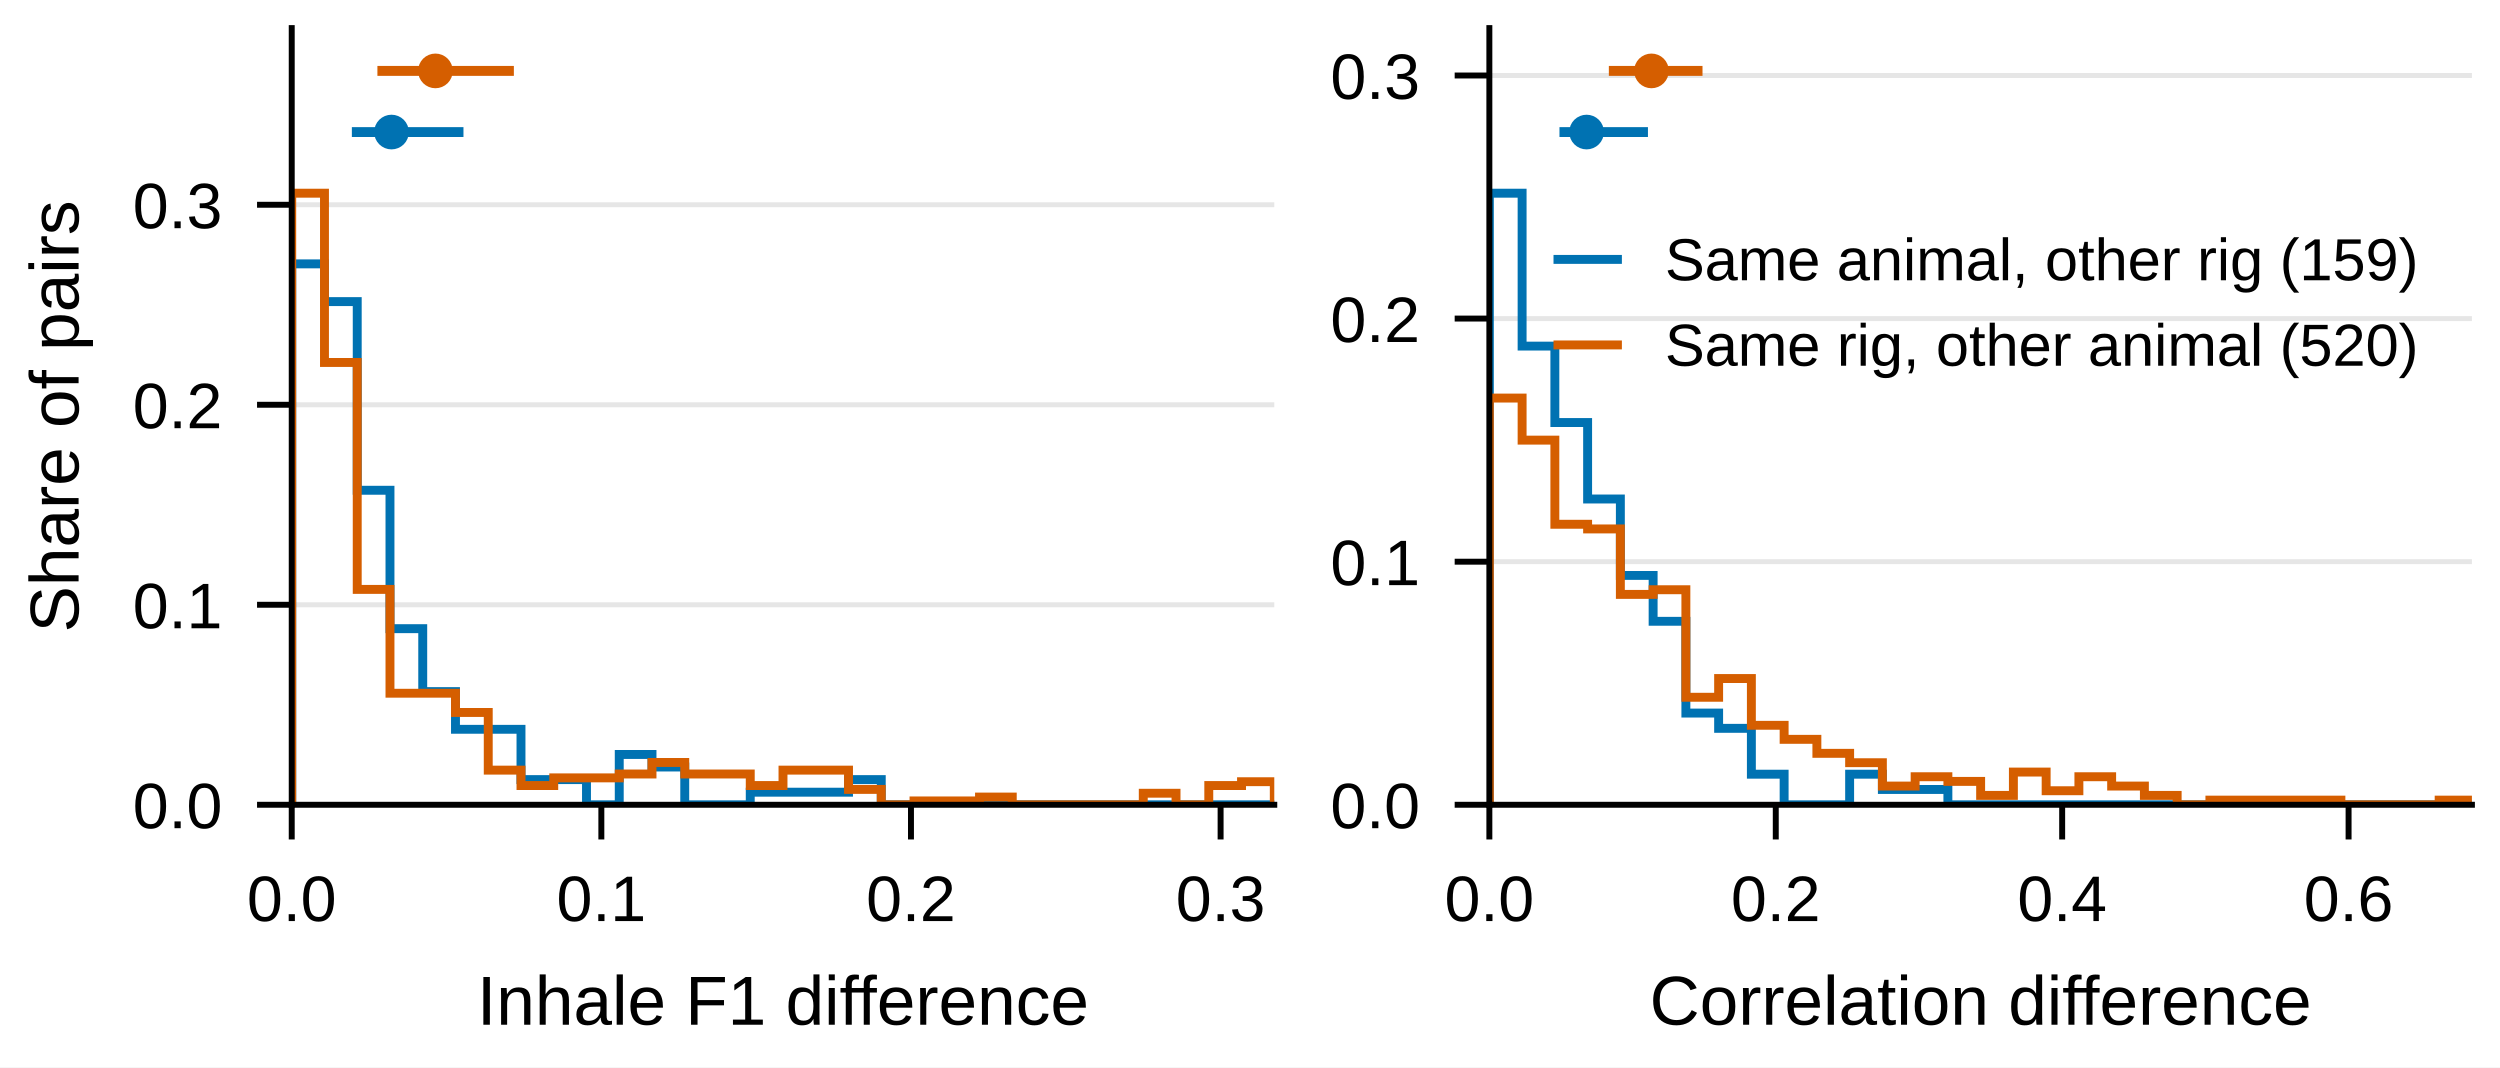
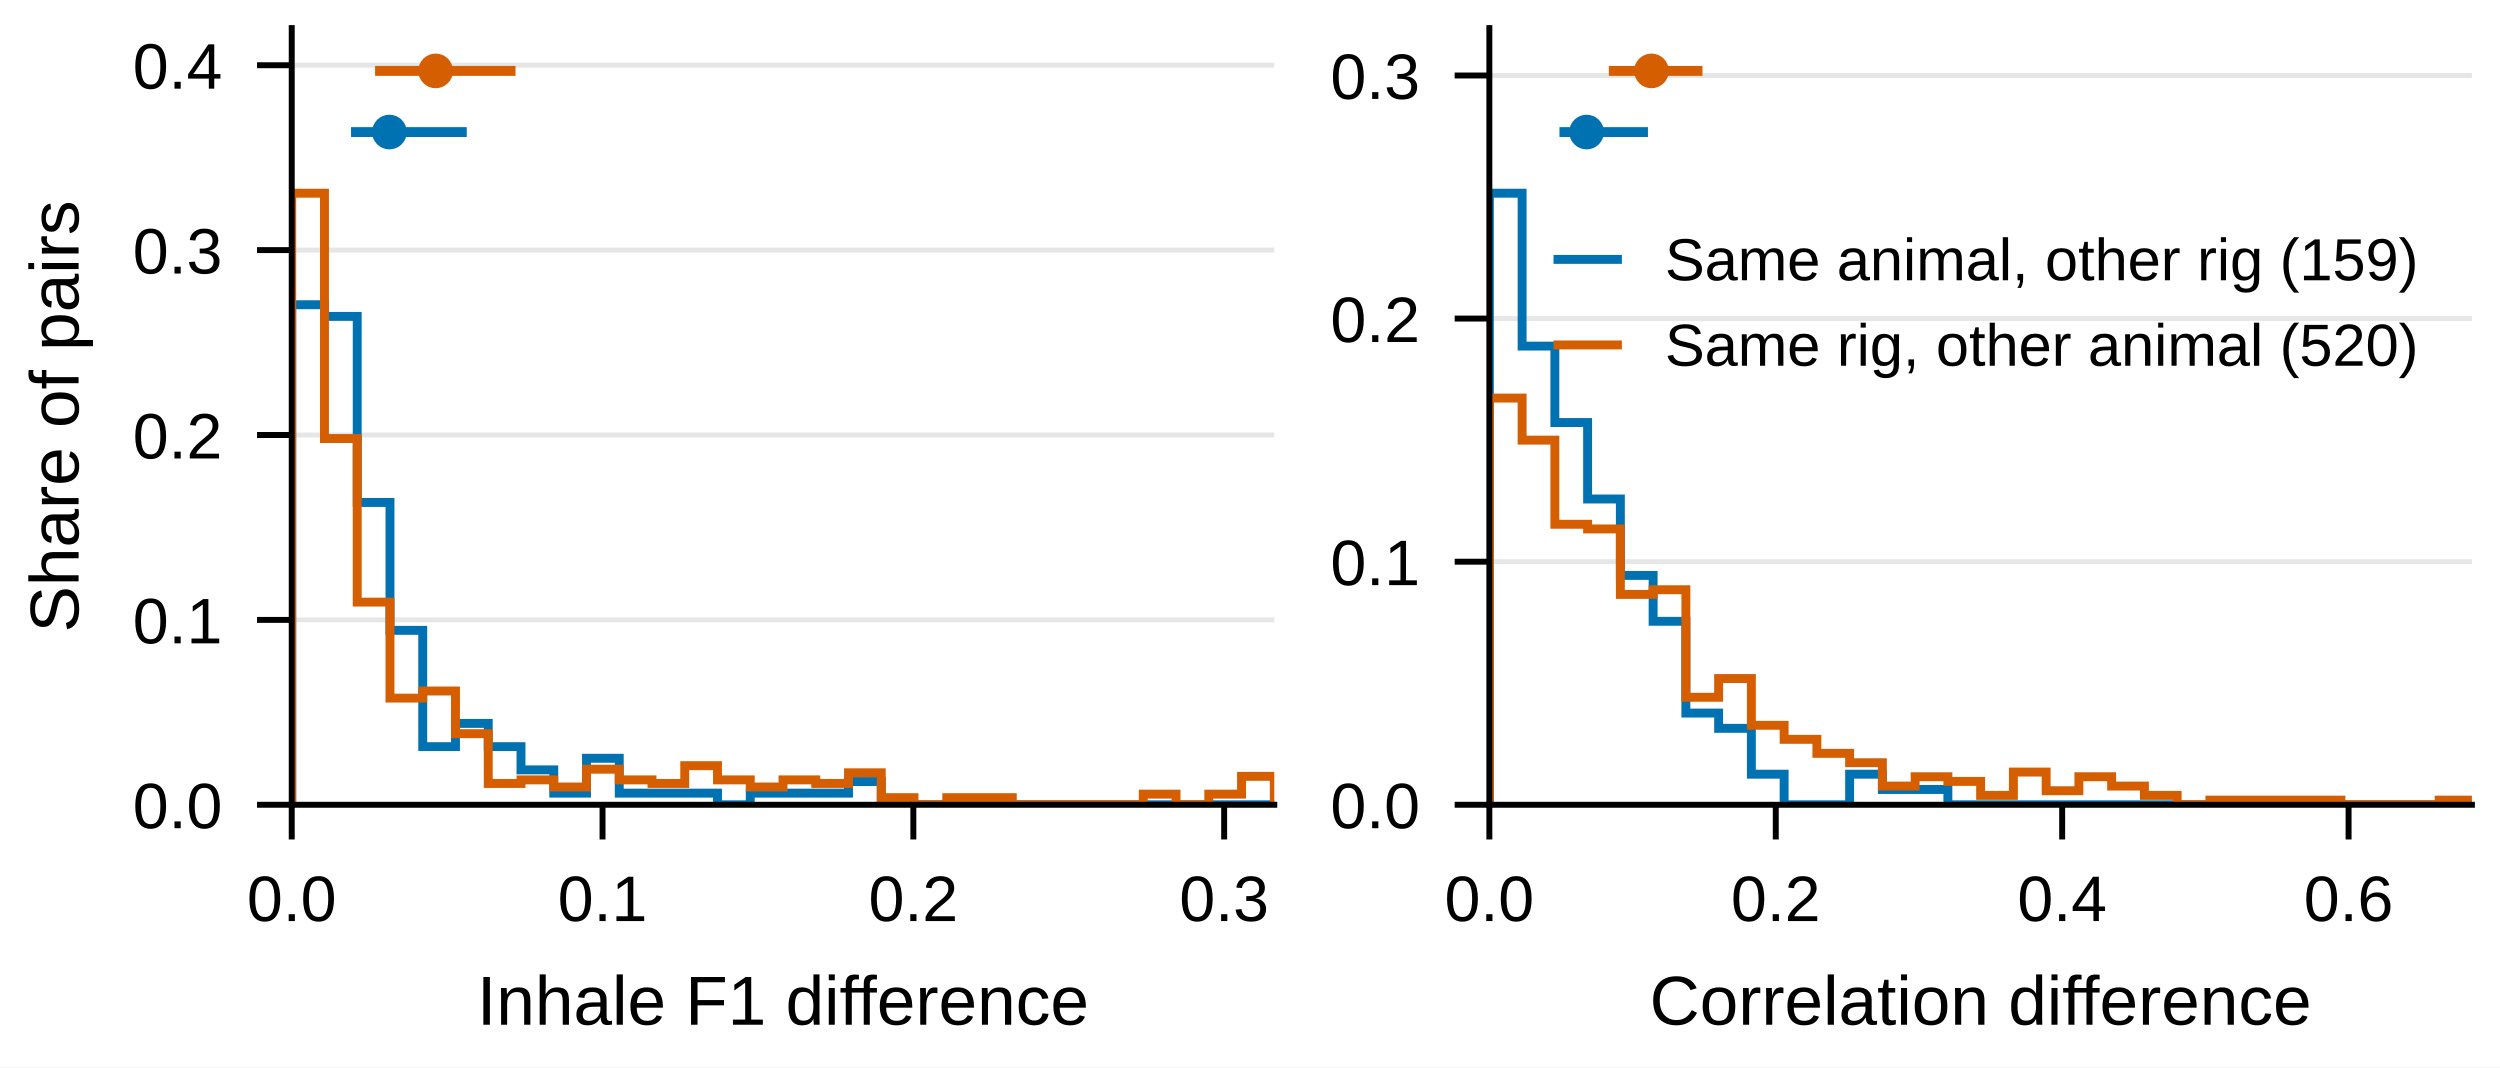
<svg xmlns="http://www.w3.org/2000/svg" xmlns:xlink="http://www.w3.org/1999/xlink" width="252.283pt" height="107.717pt" viewBox="0 0 252.283 107.717" version="1.1">
  <defs>
    <style type="text/css">*{stroke-linejoin: round; stroke-linecap: butt}</style>
  </defs>
  <g id="figure_1">
    <g id="patch_1">
      <path d="M 0 107.717  L 252.283 107.717  L 252.283 0  L 0 0  z " style="fill: #ffffff" />
    </g>
    <g id="axes_1">
      <g id="patch_2">
        <path d="M 29.439 81.212  L 128.592 81.212  L 128.592 2.835  L 29.439 2.835  z " style="fill: #ffffff" />
      </g>
      <g id="matplotlib.axis_1">
        <g id="xtick_1">
          <g id="line2d_1">
            <defs>
-               <path id="m37d54d160f" d="M 0 0  L 0 3.5  " style="stroke: #000000; stroke-width: 0.6" />
+               <path id="m98ad060100" d="M 0 0  L 0 3.5  " style="stroke: #000000; stroke-width: 0.6" />
            </defs>
            <g>
-               <use xlink:href="#m37d54d160f" x="29.439" y="81.212" style="stroke: #000000; stroke-width: 0.6" />
+               <use xlink:href="#m98ad060100" x="29.439" y="81.212" style="stroke: #000000; stroke-width: 0.6" />
            </g>
          </g>
          <g id="text_1">
            <text style="font-size: 6.5px; font-family: 'Arial', 'Helvetica', 'DejaVu Sans', sans-serif; text-anchor: middle" x="29.439" y="92.945" transform="rotate(-0 29.43898 92.94463)">0.0</text>
          </g>
        </g>
        <g id="xtick_2">
          <g id="line2d_2">
            <g>
-               <use xlink:href="#m37d54d160f" x="60.684" y="81.212" style="stroke: #000000; stroke-width: 0.6" />
+               <use xlink:href="#m98ad060100" x="60.804" y="81.212" style="stroke: #000000; stroke-width: 0.6" />
            </g>
          </g>
          <g id="text_2">
-             <text style="font-size: 6.5px; font-family: 'Arial', 'Helvetica', 'DejaVu Sans', sans-serif; text-anchor: middle" x="60.684" y="92.945" transform="rotate(-0 60.68418 92.94463)">0.1</text>
+             <text style="font-size: 6.5px; font-family: 'Arial', 'Helvetica', 'DejaVu Sans', sans-serif; text-anchor: middle" x="60.804" y="92.945" transform="rotate(-0 60.80395 92.94463)">0.1</text>
          </g>
        </g>
        <g id="xtick_3">
          <g id="line2d_3">
            <g>
-               <use xlink:href="#m37d54d160f" x="91.929" y="81.212" style="stroke: #000000; stroke-width: 0.6" />
+               <use xlink:href="#m98ad060100" x="92.169" y="81.212" style="stroke: #000000; stroke-width: 0.6" />
            </g>
          </g>
          <g id="text_3">
-             <text style="font-size: 6.5px; font-family: 'Arial', 'Helvetica', 'DejaVu Sans', sans-serif; text-anchor: middle" x="91.929" y="92.945" transform="rotate(-0 91.92938 92.94463)">0.2</text>
+             <text style="font-size: 6.5px; font-family: 'Arial', 'Helvetica', 'DejaVu Sans', sans-serif; text-anchor: middle" x="92.169" y="92.945" transform="rotate(-0 92.16892 92.94463)">0.2</text>
          </g>
        </g>
        <g id="xtick_4">
          <g id="line2d_4">
            <g>
-               <use xlink:href="#m37d54d160f" x="123.175" y="81.212" style="stroke: #000000; stroke-width: 0.6" />
+               <use xlink:href="#m98ad060100" x="123.534" y="81.212" style="stroke: #000000; stroke-width: 0.6" />
            </g>
          </g>
          <g id="text_4">
-             <text style="font-size: 6.5px; font-family: 'Arial', 'Helvetica', 'DejaVu Sans', sans-serif; text-anchor: middle" x="123.175" y="92.945" transform="rotate(-0 123.1746 92.94463)">0.3</text>
+             <text style="font-size: 6.5px; font-family: 'Arial', 'Helvetica', 'DejaVu Sans', sans-serif; text-anchor: middle" x="123.534" y="92.945" transform="rotate(-0 123.5339 92.94463)">0.3</text>
          </g>
        </g>
        <g id="text_5">
          <text style="font-size: 7px; font-family: 'Arial', 'Helvetica', 'DejaVu Sans', sans-serif; text-anchor: middle" x="79.015" y="103.409" transform="rotate(-0 79.01537 103.4087)">Inhale F1 difference</text>
        </g>
      </g>
      <g id="matplotlib.axis_2">
        <g id="ytick_1">
          <g id="line2d_5">
-             <path d="M 29.439 81.212  L 128.592 81.212  " clip-path="url(#p615df0f273)" style="fill: none; stroke: #e6e6e6; stroke-width: 0.5; stroke-linecap: square" />
+             <path d="M 29.439 81.212  L 128.592 81.212  " clip-path="url(#p276d84cc89)" style="fill: none; stroke: #e6e6e6; stroke-width: 0.5; stroke-linecap: square" />
          </g>
          <g id="line2d_6">
            <defs>
-               <path id="m20abe579a6" d="M 0 0  L -3.5 0  " style="stroke: #000000; stroke-width: 0.6" />
+               <path id="m56c2ef07c1" d="M 0 0  L -3.5 0  " style="stroke: #000000; stroke-width: 0.6" />
            </defs>
            <g>
-               <use xlink:href="#m20abe579a6" x="29.439" y="81.212" style="stroke: #000000; stroke-width: 0.6" />
+               <use xlink:href="#m56c2ef07c1" x="29.439" y="81.212" style="stroke: #000000; stroke-width: 0.6" />
            </g>
          </g>
          <g id="text_6">
            <text style="font-size: 6.5px; font-family: 'Arial', 'Helvetica', 'DejaVu Sans', sans-serif; text-anchor: end" x="22.439" y="83.579" transform="rotate(-0 22.43898 83.57855)">0.0</text>
          </g>
        </g>
        <g id="ytick_2">
          <g id="line2d_7">
-             <path d="M 29.439 61.029  L 128.592 61.029  " clip-path="url(#p615df0f273)" style="fill: none; stroke: #e6e6e6; stroke-width: 0.5; stroke-linecap: square" />
+             <path d="M 29.439 62.554  L 128.592 62.554  " clip-path="url(#p276d84cc89)" style="fill: none; stroke: #e6e6e6; stroke-width: 0.5; stroke-linecap: square" />
          </g>
          <g id="line2d_8">
            <g>
-               <use xlink:href="#m20abe579a6" x="29.439" y="61.029" style="stroke: #000000; stroke-width: 0.6" />
+               <use xlink:href="#m56c2ef07c1" x="29.439" y="62.554" style="stroke: #000000; stroke-width: 0.6" />
            </g>
          </g>
          <g id="text_7">
-             <text style="font-size: 6.5px; font-family: 'Arial', 'Helvetica', 'DejaVu Sans', sans-serif; text-anchor: end" x="22.439" y="63.395" transform="rotate(-0 22.43898 63.39509)">0.1</text>
+             <text style="font-size: 6.5px; font-family: 'Arial', 'Helvetica', 'DejaVu Sans', sans-serif; text-anchor: end" x="22.439" y="64.921" transform="rotate(-0 22.43898 64.92058)">0.1</text>
          </g>
        </g>
        <g id="ytick_3">
          <g id="line2d_9">
-             <path d="M 29.439 40.846  L 128.592 40.846  " clip-path="url(#p615df0f273)" style="fill: none; stroke: #e6e6e6; stroke-width: 0.5; stroke-linecap: square" />
+             <path d="M 29.439 43.897  L 128.592 43.897  " clip-path="url(#p276d84cc89)" style="fill: none; stroke: #e6e6e6; stroke-width: 0.5; stroke-linecap: square" />
          </g>
          <g id="line2d_10">
            <g>
-               <use xlink:href="#m20abe579a6" x="29.439" y="40.846" style="stroke: #000000; stroke-width: 0.6" />
+               <use xlink:href="#m56c2ef07c1" x="29.439" y="43.897" style="stroke: #000000; stroke-width: 0.6" />
            </g>
          </g>
          <g id="text_8">
-             <text style="font-size: 6.5px; font-family: 'Arial', 'Helvetica', 'DejaVu Sans', sans-serif; text-anchor: end" x="22.439" y="43.212" transform="rotate(-0 22.43898 43.21162)">0.2</text>
+             <text style="font-size: 6.5px; font-family: 'Arial', 'Helvetica', 'DejaVu Sans', sans-serif; text-anchor: end" x="22.439" y="46.263" transform="rotate(-0 22.43898 46.26261)">0.2</text>
          </g>
        </g>
        <g id="ytick_4">
          <g id="line2d_11">
-             <path d="M 29.439 20.662  L 128.592 20.662  " clip-path="url(#p615df0f273)" style="fill: none; stroke: #e6e6e6; stroke-width: 0.5; stroke-linecap: square" />
+             <path d="M 29.439 25.239  L 128.592 25.239  " clip-path="url(#p276d84cc89)" style="fill: none; stroke: #e6e6e6; stroke-width: 0.5; stroke-linecap: square" />
          </g>
          <g id="line2d_12">
            <g>
-               <use xlink:href="#m20abe579a6" x="29.439" y="20.662" style="stroke: #000000; stroke-width: 0.6" />
+               <use xlink:href="#m56c2ef07c1" x="29.439" y="25.239" style="stroke: #000000; stroke-width: 0.6" />
            </g>
          </g>
          <g id="text_9">
-             <text style="font-size: 6.5px; font-family: 'Arial', 'Helvetica', 'DejaVu Sans', sans-serif; text-anchor: end" x="22.439" y="23.028" transform="rotate(-0 22.43898 23.02816)">0.3</text>
-           </g>
-         </g>
-         <g id="text_10">
+             <text style="font-size: 6.5px; font-family: 'Arial', 'Helvetica', 'DejaVu Sans', sans-serif; text-anchor: end" x="22.439" y="27.605" transform="rotate(-0 22.43898 27.60465)">0.3</text>
+           </g>
+         </g>
+         <g id="ytick_5">
+           <g id="line2d_13">
+             <path d="M 29.439 6.581  L 128.592 6.581  " clip-path="url(#p276d84cc89)" style="fill: none; stroke: #e6e6e6; stroke-width: 0.5; stroke-linecap: square" />
+           </g>
+           <g id="line2d_14">
+             <g>
+               <use xlink:href="#m56c2ef07c1" x="29.439" y="6.581" style="stroke: #000000; stroke-width: 0.6" />
+             </g>
+           </g>
+           <g id="text_10">
+             <text style="font-size: 6.5px; font-family: 'Arial', 'Helvetica', 'DejaVu Sans', sans-serif; text-anchor: end" x="22.439" y="8.947" transform="rotate(-0 22.43898 8.94668)">0.4</text>
+           </g>
+         </g>
+         <g id="text_11">
          <text style="font-size: 7px; font-family: 'Arial', 'Helvetica', 'DejaVu Sans', sans-serif; text-anchor: middle" x="7.931" y="42.024" transform="rotate(-90 7.930837 42.02355)">Share of pairs</text>
        </g>
      </g>
      <g id="patch_3">
-         <path d="M 29.439 81.212  L 29.439 26.628  L 32.744 26.628  L 32.744 30.436  L 36.049 30.436  L 36.049 49.477  L 39.354 49.477  L 39.354 63.441  L 42.659 63.441  L 42.659 69.788  L 45.964 69.788  L 45.964 73.596  L 49.27 73.596  L 49.27 73.596  L 52.575 73.596  L 52.575 78.674  L 55.88 78.674  L 55.88 78.674  L 59.185 78.674  L 59.185 81.212  L 62.49 81.212  L 62.49 76.135  L 65.795 76.135  L 65.795 77.404  L 69.1 77.404  L 69.1 81.212  L 72.405 81.212  L 72.405 81.212  L 75.71 81.212  L 75.71 79.943  L 79.015 79.943  L 79.015 79.943  L 82.32 79.943  L 82.32 79.943  L 85.626 79.943  L 85.626 78.674  L 88.931 78.674  L 88.931 81.212  L 92.236 81.212  L 92.236 81.212  L 95.541 81.212  L 95.541 81.212  L 98.846 81.212  L 98.846 81.212  L 102.151 81.212  L 102.151 81.212  L 105.456 81.212  L 105.456 81.212  L 108.761 81.212  L 108.761 81.212  L 112.066 81.212  L 112.066 81.212  L 115.371 81.212  L 115.371 81.212  L 118.676 81.212  L 118.676 81.212  L 121.982 81.212  L 121.982 81.212  L 125.287 81.212  L 125.287 81.212  L 128.592 81.212  L 128.592 81.212  " clip-path="url(#p615df0f273)" style="fill: none; stroke: #0072b2; stroke-width: 0.9; stroke-linejoin: miter" />
+         <path d="M 29.439 81.212  L 29.439 30.754  L 32.744 30.754  L 32.744 31.927  L 36.049 31.927  L 36.049 50.703  L 39.354 50.703  L 39.354 63.611  L 42.659 63.611  L 42.659 75.345  L 45.964 75.345  L 45.964 72.998  L 49.27 72.998  L 49.27 75.345  L 52.575 75.345  L 52.575 77.692  L 55.88 77.692  L 55.88 80.039  L 59.185 80.039  L 59.185 76.519  L 62.49 76.519  L 62.49 80.039  L 65.795 80.039  L 65.795 80.039  L 69.1 80.039  L 69.1 80.039  L 72.405 80.039  L 72.405 81.212  L 75.71 81.212  L 75.71 80.039  L 79.015 80.039  L 79.015 80.039  L 82.32 80.039  L 82.32 80.039  L 85.626 80.039  L 85.626 78.866  L 88.931 78.866  L 88.931 81.212  L 92.236 81.212  L 92.236 81.212  L 95.541 81.212  L 95.541 81.212  L 98.846 81.212  L 98.846 81.212  L 102.151 81.212  L 102.151 81.212  L 105.456 81.212  L 105.456 81.212  L 108.761 81.212  L 108.761 81.212  L 112.066 81.212  L 112.066 81.212  L 115.371 81.212  L 115.371 81.212  L 118.676 81.212  L 118.676 81.212  L 121.982 81.212  L 121.982 81.212  L 125.287 81.212  L 125.287 81.212  L 128.592 81.212  L 128.592 81.212  " clip-path="url(#p276d84cc89)" style="fill: none; stroke: #0072b2; stroke-width: 0.9; stroke-linejoin: miter" />
      </g>
      <g id="patch_4">
-         <path d="M 29.439 81.212  L 29.439 19.498  L 32.744 19.498  L 32.744 36.576  L 36.049 36.576  L 36.049 59.476  L 39.354 59.476  L 39.354 69.956  L 42.659 69.956  L 42.659 69.956  L 45.964 69.956  L 45.964 71.897  L 49.27 71.897  L 49.27 77.719  L 52.575 77.719  L 52.575 79.272  L 55.88 79.272  L 55.88 78.495  L 59.185 78.495  L 59.185 78.495  L 62.49 78.495  L 62.49 78.107  L 65.795 78.107  L 65.795 76.943  L 69.1 76.943  L 69.1 78.107  L 72.405 78.107  L 72.405 78.107  L 75.71 78.107  L 75.71 79.272  L 79.015 79.272  L 79.015 77.719  L 82.32 77.719  L 82.32 77.719  L 85.626 77.719  L 85.626 79.66  L 88.931 79.66  L 88.931 81.212  L 92.236 81.212  L 92.236 80.824  L 95.541 80.824  L 95.541 80.824  L 98.846 80.824  L 98.846 80.436  L 102.151 80.436  L 102.151 81.212  L 105.456 81.212  L 105.456 81.212  L 108.761 81.212  L 108.761 81.212  L 112.066 81.212  L 112.066 81.212  L 115.371 81.212  L 115.371 80.048  L 118.676 80.048  L 118.676 81.212  L 121.982 81.212  L 121.982 79.272  L 125.287 79.272  L 125.287 78.884  L 128.592 78.884  L 128.592 81.212  " clip-path="url(#p615df0f273)" style="fill: none; stroke: #d55e00; stroke-width: 0.9; stroke-linejoin: miter" />
-       </g>
-       <g id="line2d_13">
-         <path d="M 36.007 13.326  L 46.27 13.326  " clip-path="url(#p615df0f273)" style="fill: none; stroke: #0072b2; stroke-linecap: square" />
-       </g>
-       <g id="line2d_14">
-         <defs>
-           <path id="md804d547f1" d="M 0 1.25  C 0.332 1.25 0.649 1.118 0.884 0.884  C 1.118 0.649 1.25 0.332 1.25 0  C 1.25 -0.332 1.118 -0.649 0.884 -0.884  C 0.649 -1.118 0.332 -1.25 0 -1.25  C -0.332 -1.25 -0.649 -1.118 -0.884 -0.884  C -1.118 -0.649 -1.25 -0.332 -1.25 0  C -1.25 0.332 -1.118 0.649 -0.884 0.884  C -0.649 1.118 -0.332 1.25 0 1.25  z " style="stroke: #0072b2" />
-         </defs>
-         <g clip-path="url(#p615df0f273)">
-           <use xlink:href="#md804d547f1" x="39.508" y="13.326" style="fill: #0072b2; stroke: #0072b2" />
-         </g>
+         <path d="M 29.439 81.212  L 29.439 19.498  L 32.744 19.498  L 32.744 44.255  L 36.049 44.255  L 36.049 60.76  L 39.354 60.76  L 39.354 70.448  L 42.659 70.448  L 42.659 69.731  L 45.964 69.731  L 45.964 74.036  L 49.27 74.036  L 49.27 79.06  L 52.575 79.06  L 52.575 78.701  L 55.88 78.701  L 55.88 79.418  L 59.185 79.418  L 59.185 77.624  L 62.49 77.624  L 62.49 78.701  L 65.795 78.701  L 65.795 79.06  L 69.1 79.06  L 69.1 77.266  L 72.405 77.266  L 72.405 78.701  L 75.71 78.701  L 75.71 79.418  L 79.015 79.418  L 79.015 78.701  L 82.32 78.701  L 82.32 79.06  L 85.626 79.06  L 85.626 77.983  L 88.931 77.983  L 88.931 80.495  L 92.236 80.495  L 92.236 81.212  L 95.541 81.212  L 95.541 80.495  L 98.846 80.495  L 98.846 80.495  L 102.151 80.495  L 102.151 81.212  L 105.456 81.212  L 105.456 81.212  L 108.761 81.212  L 108.761 81.212  L 112.066 81.212  L 112.066 81.212  L 115.371 81.212  L 115.371 80.136  L 118.676 80.136  L 118.676 81.212  L 121.982 81.212  L 121.982 80.136  L 125.287 80.136  L 125.287 78.342  L 128.592 78.342  L 128.592 81.212  " clip-path="url(#p276d84cc89)" style="fill: none; stroke: #d55e00; stroke-width: 0.9; stroke-linejoin: miter" />
      </g>
      <g id="line2d_15">
-         <path d="M 38.585 7.155  L 51.356 7.155  " clip-path="url(#p615df0f273)" style="fill: none; stroke: #d55e00; stroke-linecap: square" />
+         <path d="M 35.924 13.326  L 46.603 13.326  " clip-path="url(#p276d84cc89)" style="fill: none; stroke: #0072b2; stroke-linecap: square" />
      </g>
      <g id="line2d_16">
        <defs>
-           <path id="m84c109be53" d="M 0 1.25  C 0.332 1.25 0.649 1.118 0.884 0.884  C 1.118 0.649 1.25 0.332 1.25 0  C 1.25 -0.332 1.118 -0.649 0.884 -0.884  C 0.649 -1.118 0.332 -1.25 0 -1.25  C -0.332 -1.25 -0.649 -1.118 -0.884 -0.884  C -1.118 -0.649 -1.25 -0.332 -1.25 0  C -1.25 0.332 -1.118 0.649 -0.884 0.884  C -0.649 1.118 -0.332 1.25 0 1.25  z " style="stroke: #d55e00" />
+           <path id="mc8cef58f6b" d="M 0 1.25  C 0.332 1.25 0.649 1.118 0.884 0.884  C 1.118 0.649 1.25 0.332 1.25 0  C 1.25 -0.332 1.118 -0.649 0.884 -0.884  C 0.649 -1.118 0.332 -1.25 0 -1.25  C -0.332 -1.25 -0.649 -1.118 -0.884 -0.884  C -1.118 -0.649 -1.25 -0.332 -1.25 0  C -1.25 0.332 -1.118 0.649 -0.884 0.884  C -0.649 1.118 -0.332 1.25 0 1.25  z " style="stroke: #0072b2" />
        </defs>
-         <g clip-path="url(#p615df0f273)">
-           <use xlink:href="#m84c109be53" x="43.939" y="7.155" style="fill: #d55e00; stroke: #d55e00" />
+         <g clip-path="url(#p276d84cc89)">
+           <use xlink:href="#mc8cef58f6b" x="39.297" y="13.326" style="fill: #0072b2; stroke: #0072b2" />
+         </g>
+       </g>
+       <g id="line2d_17">
+         <path d="M 38.352 7.155  L 51.523 7.155  " clip-path="url(#p276d84cc89)" style="fill: none; stroke: #d55e00; stroke-linecap: square" />
+       </g>
+       <g id="line2d_18">
+         <defs>
+           <path id="m1e77be5a85" d="M 0 1.25  C 0.332 1.25 0.649 1.118 0.884 0.884  C 1.118 0.649 1.25 0.332 1.25 0  C 1.25 -0.332 1.118 -0.649 0.884 -0.884  C 0.649 -1.118 0.332 -1.25 0 -1.25  C -0.332 -1.25 -0.649 -1.118 -0.884 -0.884  C -1.118 -0.649 -1.25 -0.332 -1.25 0  C -1.25 0.332 -1.118 0.649 -0.884 0.884  C -0.649 1.118 -0.332 1.25 0 1.25  z " style="stroke: #d55e00" />
+         </defs>
+         <g clip-path="url(#p276d84cc89)">
+           <use xlink:href="#m1e77be5a85" x="43.962" y="7.155" style="fill: #d55e00; stroke: #d55e00" />
        </g>
      </g>
      <g id="patch_5">
        <path d="M 29.439 81.212  L 29.439 2.835  " style="fill: none; stroke: #000000; stroke-width: 0.6; stroke-linejoin: miter; stroke-linecap: square" />
      </g>
      <g id="patch_6">
        <path d="M 29.439 81.212  L 128.592 81.212  " style="fill: none; stroke: #000000; stroke-width: 0.6; stroke-linejoin: miter; stroke-linecap: square" />
      </g>
    </g>
    <g id="axes_2">
      <g id="patch_7">
        <path d="M 150.296 81.212  L 249.449 81.212  L 249.449 2.835  L 150.296 2.835  z " style="fill: #ffffff" />
      </g>
      <g id="matplotlib.axis_3">
        <g id="xtick_5">
-           <g id="line2d_17">
-             <g>
-               <use xlink:href="#m37d54d160f" x="150.296" y="81.212" style="stroke: #000000; stroke-width: 0.6" />
-             </g>
-           </g>
-           <g id="text_11">
+           <g id="line2d_19">
+             <g>
+               <use xlink:href="#m98ad060100" x="150.296" y="81.212" style="stroke: #000000; stroke-width: 0.6" />
+             </g>
+           </g>
+           <g id="text_12">
            <text style="font-size: 6.5px; font-family: 'Arial', 'Helvetica', 'DejaVu Sans', sans-serif; text-anchor: middle" x="150.296" y="92.945" transform="rotate(-0 150.296 92.94463)">0.0</text>
          </g>
        </g>
        <g id="xtick_6">
-           <g id="line2d_18">
-             <g>
-               <use xlink:href="#m37d54d160f" x="179.198" y="81.212" style="stroke: #000000; stroke-width: 0.6" />
-             </g>
-           </g>
-           <g id="text_12">
+           <g id="line2d_20">
+             <g>
+               <use xlink:href="#m98ad060100" x="179.198" y="81.212" style="stroke: #000000; stroke-width: 0.6" />
+             </g>
+           </g>
+           <g id="text_13">
            <text style="font-size: 6.5px; font-family: 'Arial', 'Helvetica', 'DejaVu Sans', sans-serif; text-anchor: middle" x="179.198" y="92.945" transform="rotate(-0 179.1983 92.94463)">0.2</text>
          </g>
        </g>
        <g id="xtick_7">
-           <g id="line2d_19">
-             <g>
-               <use xlink:href="#m37d54d160f" x="208.1" y="81.212" style="stroke: #000000; stroke-width: 0.6" />
-             </g>
-           </g>
-           <g id="text_13">
+           <g id="line2d_21">
+             <g>
+               <use xlink:href="#m98ad060100" x="208.1" y="81.212" style="stroke: #000000; stroke-width: 0.6" />
+             </g>
+           </g>
+           <g id="text_14">
            <text style="font-size: 6.5px; font-family: 'Arial', 'Helvetica', 'DejaVu Sans', sans-serif; text-anchor: middle" x="208.1" y="92.945" transform="rotate(-0 208.1005 92.94463)">0.4</text>
          </g>
        </g>
        <g id="xtick_8">
-           <g id="line2d_20">
-             <g>
-               <use xlink:href="#m37d54d160f" x="237.003" y="81.212" style="stroke: #000000; stroke-width: 0.6" />
-             </g>
-           </g>
-           <g id="text_14">
+           <g id="line2d_22">
+             <g>
+               <use xlink:href="#m98ad060100" x="237.003" y="81.212" style="stroke: #000000; stroke-width: 0.6" />
+             </g>
+           </g>
+           <g id="text_15">
            <text style="font-size: 6.5px; font-family: 'Arial', 'Helvetica', 'DejaVu Sans', sans-serif; text-anchor: middle" x="237.003" y="92.945" transform="rotate(-0 237.0027 92.94463)">0.6</text>
          </g>
        </g>
-         <g id="text_15">
+         <g id="text_16">
          <text style="font-size: 7px; font-family: 'Arial', 'Helvetica', 'DejaVu Sans', sans-serif; text-anchor: middle" x="199.872" y="103.409" transform="rotate(-0 199.8724 103.4087)">Correlation difference</text>
        </g>
      </g>
      <g id="matplotlib.axis_4">
-         <g id="ytick_5">
-           <g id="line2d_21">
-             <path d="M 150.296 81.212  L 249.449 81.212  " clip-path="url(#p063f295317)" style="fill: none; stroke: #e6e6e6; stroke-width: 0.5; stroke-linecap: square" />
-           </g>
-           <g id="line2d_22">
-             <g>
-               <use xlink:href="#m20abe579a6" x="150.296" y="81.212" style="stroke: #000000; stroke-width: 0.6" />
-             </g>
-           </g>
-           <g id="text_16">
-             <text style="font-size: 6.5px; font-family: 'Arial', 'Helvetica', 'DejaVu Sans', sans-serif; text-anchor: end" x="143.296" y="83.579" transform="rotate(-0 143.296 83.57855)">0.0</text>
-           </g>
-         </g>
        <g id="ytick_6">
          <g id="line2d_23">
-             <path d="M 150.296 56.681  L 249.449 56.681  " clip-path="url(#p063f295317)" style="fill: none; stroke: #e6e6e6; stroke-width: 0.5; stroke-linecap: square" />
+             <path d="M 150.296 81.212  L 249.449 81.212  " clip-path="url(#p5592a5c600)" style="fill: none; stroke: #e6e6e6; stroke-width: 0.5; stroke-linecap: square" />
          </g>
          <g id="line2d_24">
            <g>
-               <use xlink:href="#m20abe579a6" x="150.296" y="56.681" style="stroke: #000000; stroke-width: 0.6" />
+               <use xlink:href="#m56c2ef07c1" x="150.296" y="81.212" style="stroke: #000000; stroke-width: 0.6" />
            </g>
          </g>
          <g id="text_17">
-             <text style="font-size: 6.5px; font-family: 'Arial', 'Helvetica', 'DejaVu Sans', sans-serif; text-anchor: end" x="143.296" y="59.047" transform="rotate(-0 143.296 59.04691)">0.1</text>
+             <text style="font-size: 6.5px; font-family: 'Arial', 'Helvetica', 'DejaVu Sans', sans-serif; text-anchor: end" x="143.296" y="83.579" transform="rotate(-0 143.296 83.57855)">0.0</text>
          </g>
        </g>
        <g id="ytick_7">
          <g id="line2d_25">
-             <path d="M 150.296 32.149  L 249.449 32.149  " clip-path="url(#p063f295317)" style="fill: none; stroke: #e6e6e6; stroke-width: 0.5; stroke-linecap: square" />
+             <path d="M 150.296 56.681  L 249.449 56.681  " clip-path="url(#p5592a5c600)" style="fill: none; stroke: #e6e6e6; stroke-width: 0.5; stroke-linecap: square" />
          </g>
          <g id="line2d_26">
            <g>
-               <use xlink:href="#m20abe579a6" x="150.296" y="32.149" style="stroke: #000000; stroke-width: 0.6" />
+               <use xlink:href="#m56c2ef07c1" x="150.296" y="56.681" style="stroke: #000000; stroke-width: 0.6" />
            </g>
          </g>
          <g id="text_18">
-             <text style="font-size: 6.5px; font-family: 'Arial', 'Helvetica', 'DejaVu Sans', sans-serif; text-anchor: end" x="143.296" y="34.515" transform="rotate(-0 143.296 34.51527)">0.2</text>
+             <text style="font-size: 6.5px; font-family: 'Arial', 'Helvetica', 'DejaVu Sans', sans-serif; text-anchor: end" x="143.296" y="59.047" transform="rotate(-0 143.296 59.04691)">0.1</text>
          </g>
        </g>
        <g id="ytick_8">
          <g id="line2d_27">
-             <path d="M 150.296 7.618  L 249.449 7.618  " clip-path="url(#p063f295317)" style="fill: none; stroke: #e6e6e6; stroke-width: 0.5; stroke-linecap: square" />
+             <path d="M 150.296 32.149  L 249.449 32.149  " clip-path="url(#p5592a5c600)" style="fill: none; stroke: #e6e6e6; stroke-width: 0.5; stroke-linecap: square" />
          </g>
          <g id="line2d_28">
            <g>
-               <use xlink:href="#m20abe579a6" x="150.296" y="7.618" style="stroke: #000000; stroke-width: 0.6" />
+               <use xlink:href="#m56c2ef07c1" x="150.296" y="32.149" style="stroke: #000000; stroke-width: 0.6" />
            </g>
          </g>
          <g id="text_19">
+             <text style="font-size: 6.5px; font-family: 'Arial', 'Helvetica', 'DejaVu Sans', sans-serif; text-anchor: end" x="143.296" y="34.515" transform="rotate(-0 143.296 34.51527)">0.2</text>
+           </g>
+         </g>
+         <g id="ytick_9">
+           <g id="line2d_29">
+             <path d="M 150.296 7.618  L 249.449 7.618  " clip-path="url(#p5592a5c600)" style="fill: none; stroke: #e6e6e6; stroke-width: 0.5; stroke-linecap: square" />
+           </g>
+           <g id="line2d_30">
+             <g>
+               <use xlink:href="#m56c2ef07c1" x="150.296" y="7.618" style="stroke: #000000; stroke-width: 0.6" />
+             </g>
+           </g>
+           <g id="text_20">
            <text style="font-size: 6.5px; font-family: 'Arial', 'Helvetica', 'DejaVu Sans', sans-serif; text-anchor: end" x="143.296" y="9.984" transform="rotate(-0 143.296 9.983632)">0.3</text>
          </g>
        </g>
      </g>
      <g id="patch_8">
-         <path d="M 150.296 81.212  L 150.296 19.498  L 153.601 19.498  L 153.601 34.926  L 156.906 34.926  L 156.906 42.641  L 160.211 42.641  L 160.211 50.355  L 163.516 50.355  L 163.516 58.069  L 166.822 58.069  L 166.822 62.698  L 170.127 62.698  L 170.127 71.955  L 173.432 71.955  L 173.432 73.498  L 176.737 73.498  L 176.737 78.127  L 180.042 78.127  L 180.042 81.212  L 183.347 81.212  L 183.347 81.212  L 186.652 81.212  L 186.652 78.127  L 189.957 78.127  L 189.957 79.67  L 193.262 79.67  L 193.262 79.67  L 196.567 79.67  L 196.567 81.212  L 199.872 81.212  L 199.872 81.212  L 203.178 81.212  L 203.178 81.212  L 206.483 81.212  L 206.483 81.212  L 209.788 81.212  L 209.788 81.212  L 213.093 81.212  L 213.093 81.212  L 216.398 81.212  L 216.398 81.212  L 219.703 81.212  L 219.703 81.212  L 223.008 81.212  L 223.008 81.212  L 226.313 81.212  L 226.313 81.212  L 229.618 81.212  L 229.618 81.212  L 232.923 81.212  L 232.923 81.212  L 236.228 81.212  L 236.228 81.212  L 239.534 81.212  L 239.534 81.212  L 242.839 81.212  L 242.839 81.212  L 246.144 81.212  L 246.144 81.212  L 249.449 81.212  L 249.449 81.212  " clip-path="url(#p063f295317)" style="fill: none; stroke: #0072b2; stroke-width: 0.9; stroke-linejoin: miter" />
+         <path d="M 150.296 81.212  L 150.296 19.498  L 153.601 19.498  L 153.601 34.926  L 156.906 34.926  L 156.906 42.641  L 160.211 42.641  L 160.211 50.355  L 163.516 50.355  L 163.516 58.069  L 166.822 58.069  L 166.822 62.698  L 170.127 62.698  L 170.127 71.955  L 173.432 71.955  L 173.432 73.498  L 176.737 73.498  L 176.737 78.127  L 180.042 78.127  L 180.042 81.212  L 183.347 81.212  L 183.347 81.212  L 186.652 81.212  L 186.652 78.127  L 189.957 78.127  L 189.957 79.67  L 193.262 79.67  L 193.262 79.67  L 196.567 79.67  L 196.567 81.212  L 199.872 81.212  L 199.872 81.212  L 203.178 81.212  L 203.178 81.212  L 206.483 81.212  L 206.483 81.212  L 209.788 81.212  L 209.788 81.212  L 213.093 81.212  L 213.093 81.212  L 216.398 81.212  L 216.398 81.212  L 219.703 81.212  L 219.703 81.212  L 223.008 81.212  L 223.008 81.212  L 226.313 81.212  L 226.313 81.212  L 229.618 81.212  L 229.618 81.212  L 232.923 81.212  L 232.923 81.212  L 236.228 81.212  L 236.228 81.212  L 239.534 81.212  L 239.534 81.212  L 242.839 81.212  L 242.839 81.212  L 246.144 81.212  L 246.144 81.212  L 249.449 81.212  L 249.449 81.212  " clip-path="url(#p5592a5c600)" style="fill: none; stroke: #0072b2; stroke-width: 0.9; stroke-linejoin: miter" />
      </g>
      <g id="patch_9">
-         <path d="M 150.296 81.212  L 150.296 40.169  L 153.601 40.169  L 153.601 44.415  L 156.906 44.415  L 156.906 52.907  L 160.211 52.907  L 160.211 53.378  L 163.516 53.378  L 163.516 59.983  L 166.822 59.983  L 166.822 59.511  L 170.127 59.511  L 170.127 70.362  L 173.432 70.362  L 173.432 68.475  L 176.737 68.475  L 176.737 73.192  L 180.042 73.192  L 180.042 74.608  L 183.347 74.608  L 183.347 76.023  L 186.652 76.023  L 186.652 76.967  L 189.957 76.967  L 189.957 79.325  L 193.262 79.325  L 193.262 78.382  L 196.567 78.382  L 196.567 78.854  L 199.872 78.854  L 199.872 80.269  L 203.178 80.269  L 203.178 77.91  L 206.483 77.91  L 206.483 79.797  L 209.788 79.797  L 209.788 78.382  L 213.093 78.382  L 213.093 79.325  L 216.398 79.325  L 216.398 80.269  L 219.703 80.269  L 219.703 81.212  L 223.008 81.212  L 223.008 80.741  L 226.313 80.741  L 226.313 80.741  L 229.618 80.741  L 229.618 80.741  L 232.923 80.741  L 232.923 80.741  L 236.228 80.741  L 236.228 81.212  L 239.534 81.212  L 239.534 81.212  L 242.839 81.212  L 242.839 81.212  L 246.144 81.212  L 246.144 80.741  L 249.449 80.741  L 249.449 81.212  " clip-path="url(#p063f295317)" style="fill: none; stroke: #d55e00; stroke-width: 0.9; stroke-linejoin: miter" />
-       </g>
-       <g id="line2d_29">
-         <path d="M 157.871 13.326  L 165.8 13.326  " clip-path="url(#p063f295317)" style="fill: none; stroke: #0072b2; stroke-linecap: square" />
-       </g>
-       <g id="line2d_30">
-         <g clip-path="url(#p063f295317)">
-           <use xlink:href="#md804d547f1" x="160.107" y="13.326" style="fill: #0072b2; stroke: #0072b2" />
-         </g>
+         <path d="M 150.296 81.212  L 150.296 40.169  L 153.601 40.169  L 153.601 44.415  L 156.906 44.415  L 156.906 52.907  L 160.211 52.907  L 160.211 53.378  L 163.516 53.378  L 163.516 59.983  L 166.822 59.983  L 166.822 59.511  L 170.127 59.511  L 170.127 70.362  L 173.432 70.362  L 173.432 68.475  L 176.737 68.475  L 176.737 73.192  L 180.042 73.192  L 180.042 74.608  L 183.347 74.608  L 183.347 76.023  L 186.652 76.023  L 186.652 76.967  L 189.957 76.967  L 189.957 79.325  L 193.262 79.325  L 193.262 78.382  L 196.567 78.382  L 196.567 78.854  L 199.872 78.854  L 199.872 80.269  L 203.178 80.269  L 203.178 77.91  L 206.483 77.91  L 206.483 79.797  L 209.788 79.797  L 209.788 78.382  L 213.093 78.382  L 213.093 79.325  L 216.398 79.325  L 216.398 80.269  L 219.703 80.269  L 219.703 81.212  L 223.008 81.212  L 223.008 80.741  L 226.313 80.741  L 226.313 80.741  L 229.618 80.741  L 229.618 80.741  L 232.923 80.741  L 232.923 80.741  L 236.228 80.741  L 236.228 81.212  L 239.534 81.212  L 239.534 81.212  L 242.839 81.212  L 242.839 81.212  L 246.144 81.212  L 246.144 80.741  L 249.449 80.741  L 249.449 81.212  " clip-path="url(#p5592a5c600)" style="fill: none; stroke: #d55e00; stroke-width: 0.9; stroke-linejoin: miter" />
      </g>
      <g id="line2d_31">
-         <path d="M 162.854 7.155  L 171.306 7.155  " clip-path="url(#p063f295317)" style="fill: none; stroke: #d55e00; stroke-linecap: square" />
+         <path d="M 157.871 13.326  L 165.8 13.326  " clip-path="url(#p5592a5c600)" style="fill: none; stroke: #0072b2; stroke-linecap: square" />
      </g>
      <g id="line2d_32">
-         <g clip-path="url(#p063f295317)">
-           <use xlink:href="#m84c109be53" x="166.654" y="7.155" style="fill: #d55e00; stroke: #d55e00" />
+         <g clip-path="url(#p5592a5c600)">
+           <use xlink:href="#mc8cef58f6b" x="160.107" y="13.326" style="fill: #0072b2; stroke: #0072b2" />
+         </g>
+       </g>
+       <g id="line2d_33">
+         <path d="M 162.854 7.155  L 171.306 7.155  " clip-path="url(#p5592a5c600)" style="fill: none; stroke: #d55e00; stroke-linecap: square" />
+       </g>
+       <g id="line2d_34">
+         <g clip-path="url(#p5592a5c600)">
+           <use xlink:href="#m1e77be5a85" x="166.654" y="7.155" style="fill: #d55e00; stroke: #d55e00" />
        </g>
      </g>
      <g id="patch_10">
        <path d="M 150.296 81.212  L 150.296 2.835  " style="fill: none; stroke: #000000; stroke-width: 0.6; stroke-linejoin: miter; stroke-linecap: square" />
      </g>
      <g id="patch_11">
        <path d="M 150.296 81.212  L 249.449 81.212  " style="fill: none; stroke: #000000; stroke-width: 0.6; stroke-linejoin: miter; stroke-linecap: square" />
      </g>
      <g id="legend_1">
-         <g id="line2d_33">
+         <g id="line2d_35">
          <path d="M 157.22 26.178  L 163.22 26.178  " style="fill: none; stroke: #0072b2; stroke-width: 0.9; stroke-linecap: square" />
        </g>
-         <g id="text_20">
+         <g id="text_21">
          <text style="font-size: 6px; font-family: 'Arial', 'Helvetica', 'DejaVu Sans', sans-serif; text-anchor: start" x="168.02" y="28.278" transform="rotate(-0 168.0204 28.27837)">Same animal, other rig (159)</text>
        </g>
-         <g id="line2d_34">
+         <g id="line2d_36">
          <path d="M 157.22 34.809  L 163.22 34.809  " style="fill: none; stroke: #d55e00; stroke-width: 0.9; stroke-linecap: square" />
        </g>
-         <g id="text_21">
+         <g id="text_22">
          <text style="font-size: 6px; font-family: 'Arial', 'Helvetica', 'DejaVu Sans', sans-serif; text-anchor: start" x="168.02" y="36.909" transform="rotate(-0 168.0204 36.90935)">Same rig, other animal (520)</text>
        </g>
      </g>
    </g>
  </g>
  <defs>
-     <clipPath id="p615df0f273">
+     <clipPath id="p276d84cc89">
      <rect x="29.439" y="2.835" width="99.153" height="78.378" />
    </clipPath>
-     <clipPath id="p063f295317">
+     <clipPath id="p5592a5c600">
      <rect x="150.296" y="2.835" width="99.153" height="78.378" />
    </clipPath>
  </defs>
</svg>
